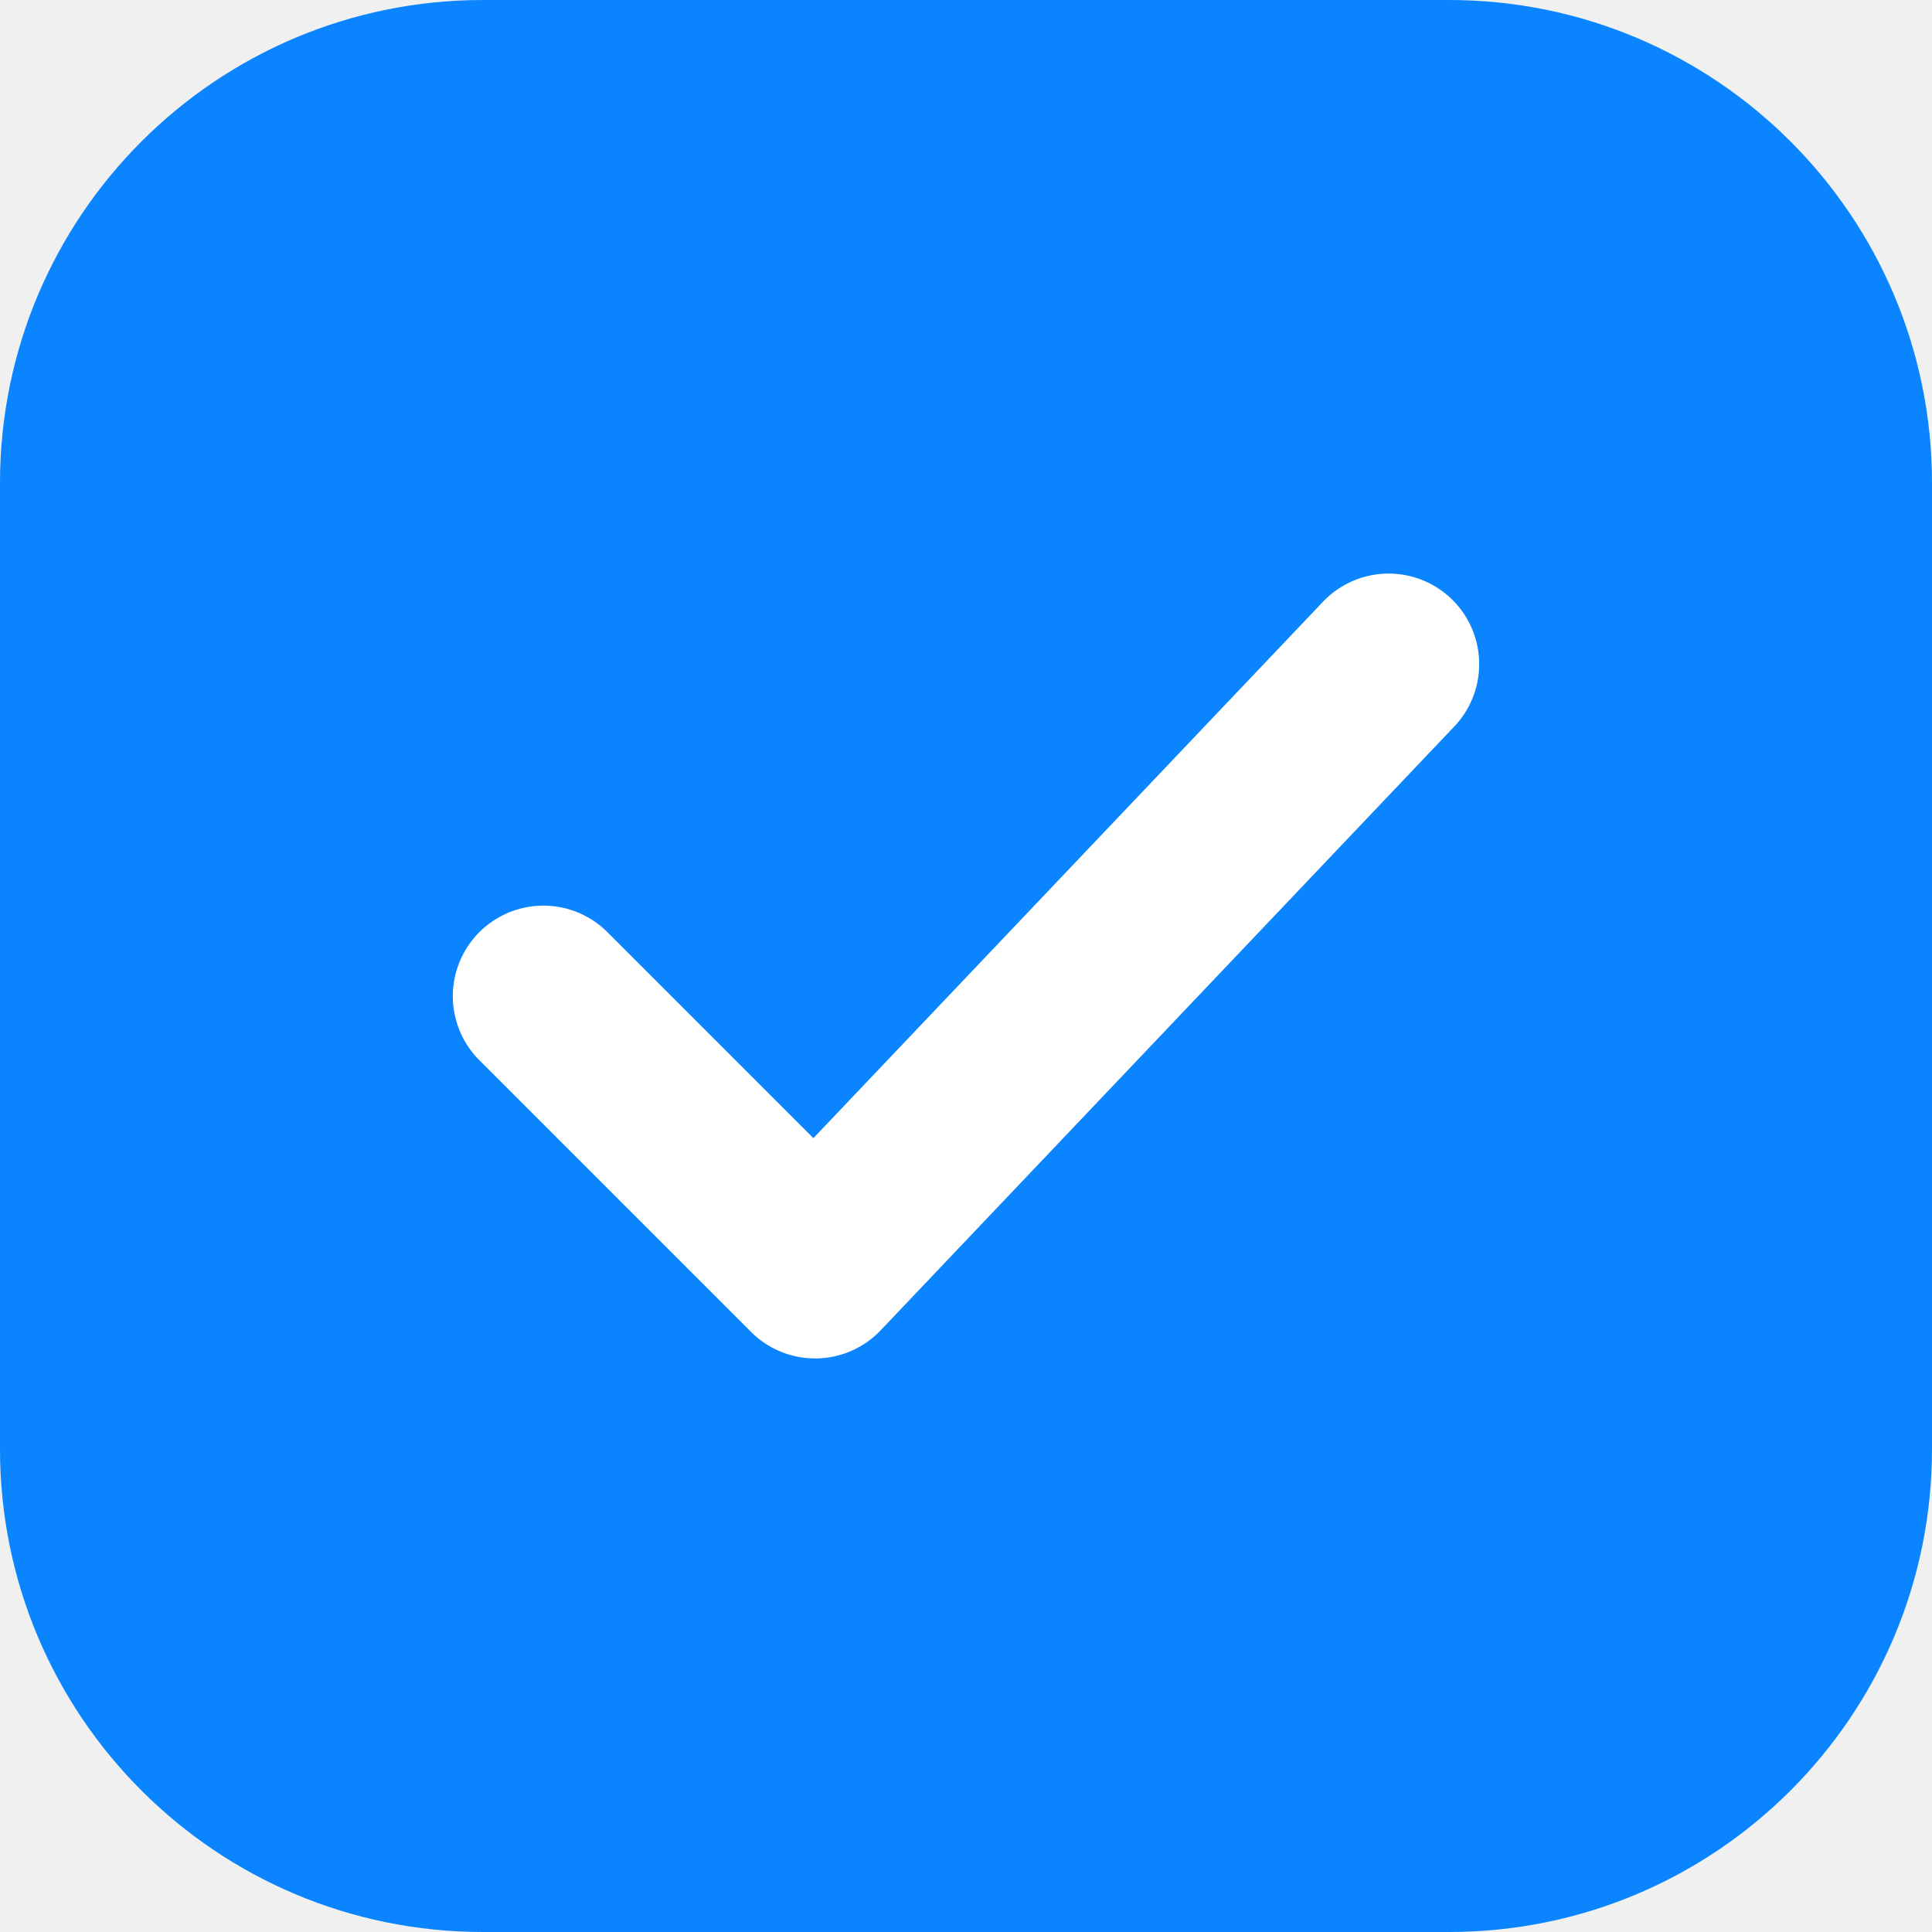
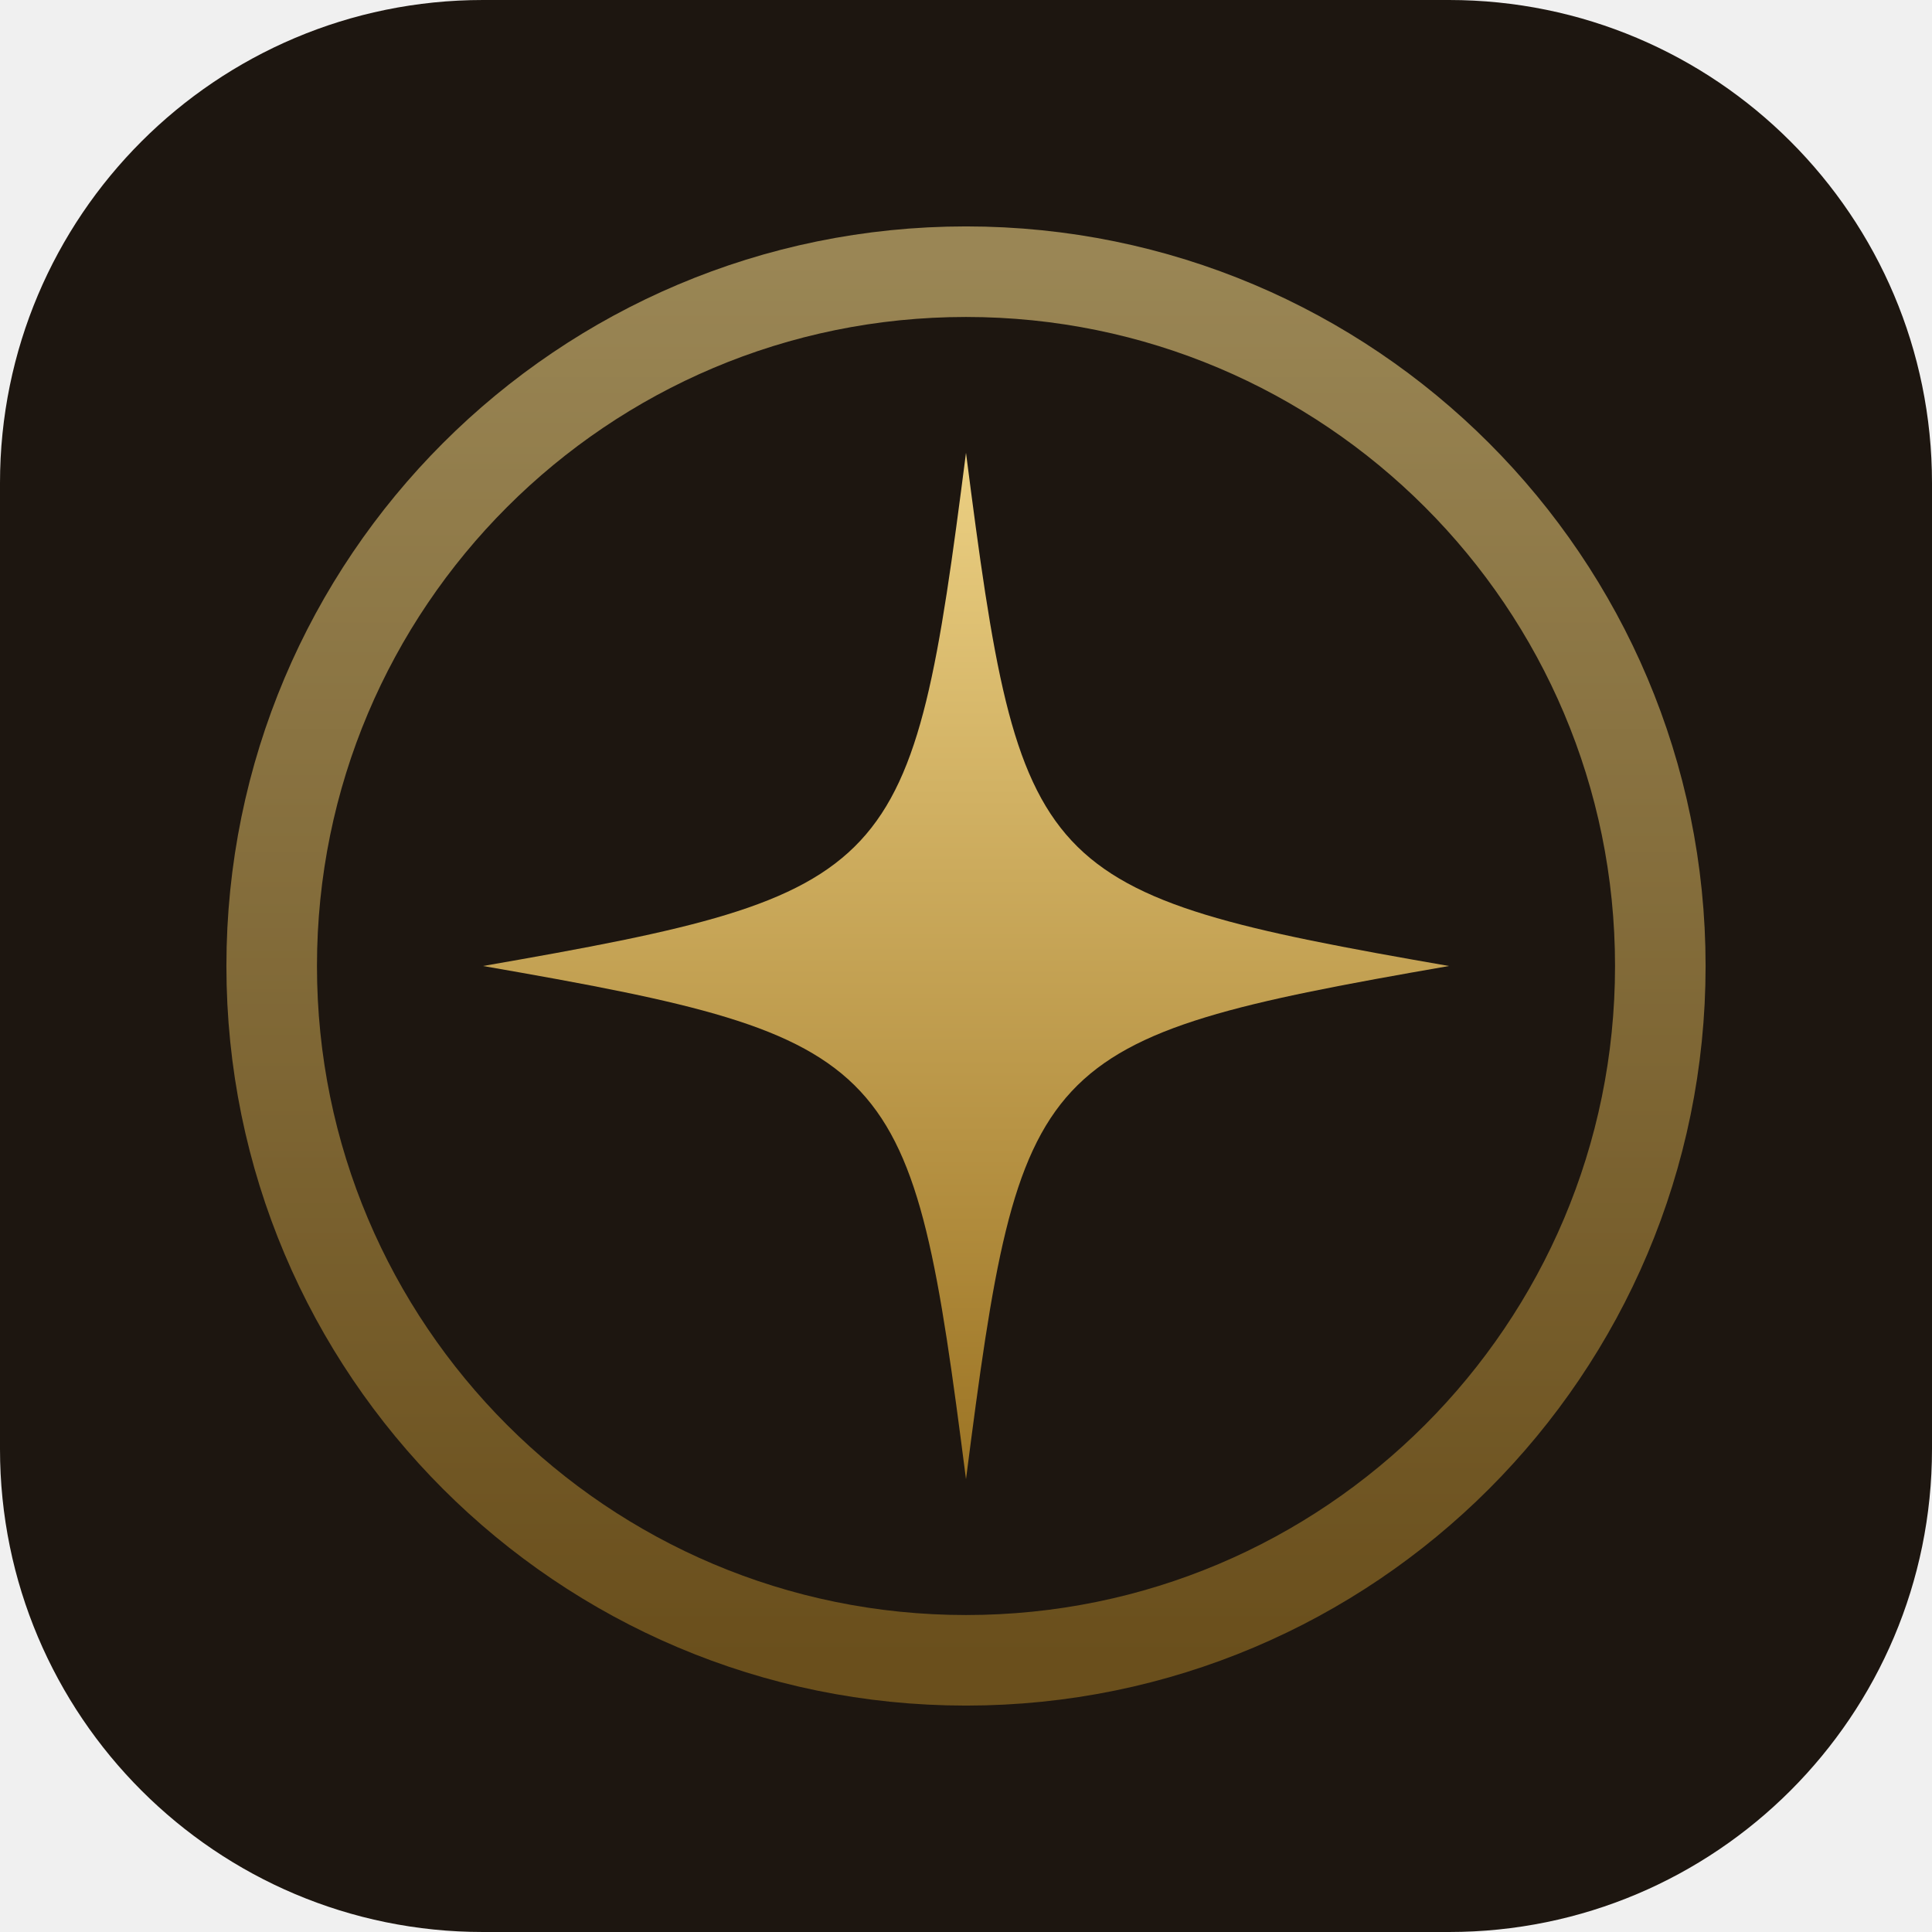
<svg xmlns="http://www.w3.org/2000/svg" viewBox="0 0 32 32">
-   <rect width="32" height="32" rx="8" fill="#0a84ff" />
-   <path d="M9 16.5l4.5 4.5L23 11" fill="none" stroke="#fff" stroke-width="3" stroke-linecap="round" stroke-linejoin="round" />
+   <defs>
+     <linearGradient id="g" x1="0" y1="0" x2="0" y2="1">
+       <stop offset="0" stop-color="#ecd083" />
+       <stop offset="1" stop-color="#9c7424" />
+     </linearGradient>
+   </defs>
+   <rect width="32" height="32" rx="8" fill="#1d1610" />
+   <circle cx="16" cy="16" r="11.5" fill="none" stroke="url(#g)" stroke-width="1.5" opacity="0.6" />
+   <path d="M16 5 C16.9 12 17.1 12.3 24 13.5 C17.1 14.7 16.9 15 16 22 C15.1 15 14.9 14.7 8 13.5 C14.9 12.3 15.1 12 16 5 Z" fill="url(#g)" transform="translate(0 2.5)" />
</svg>
